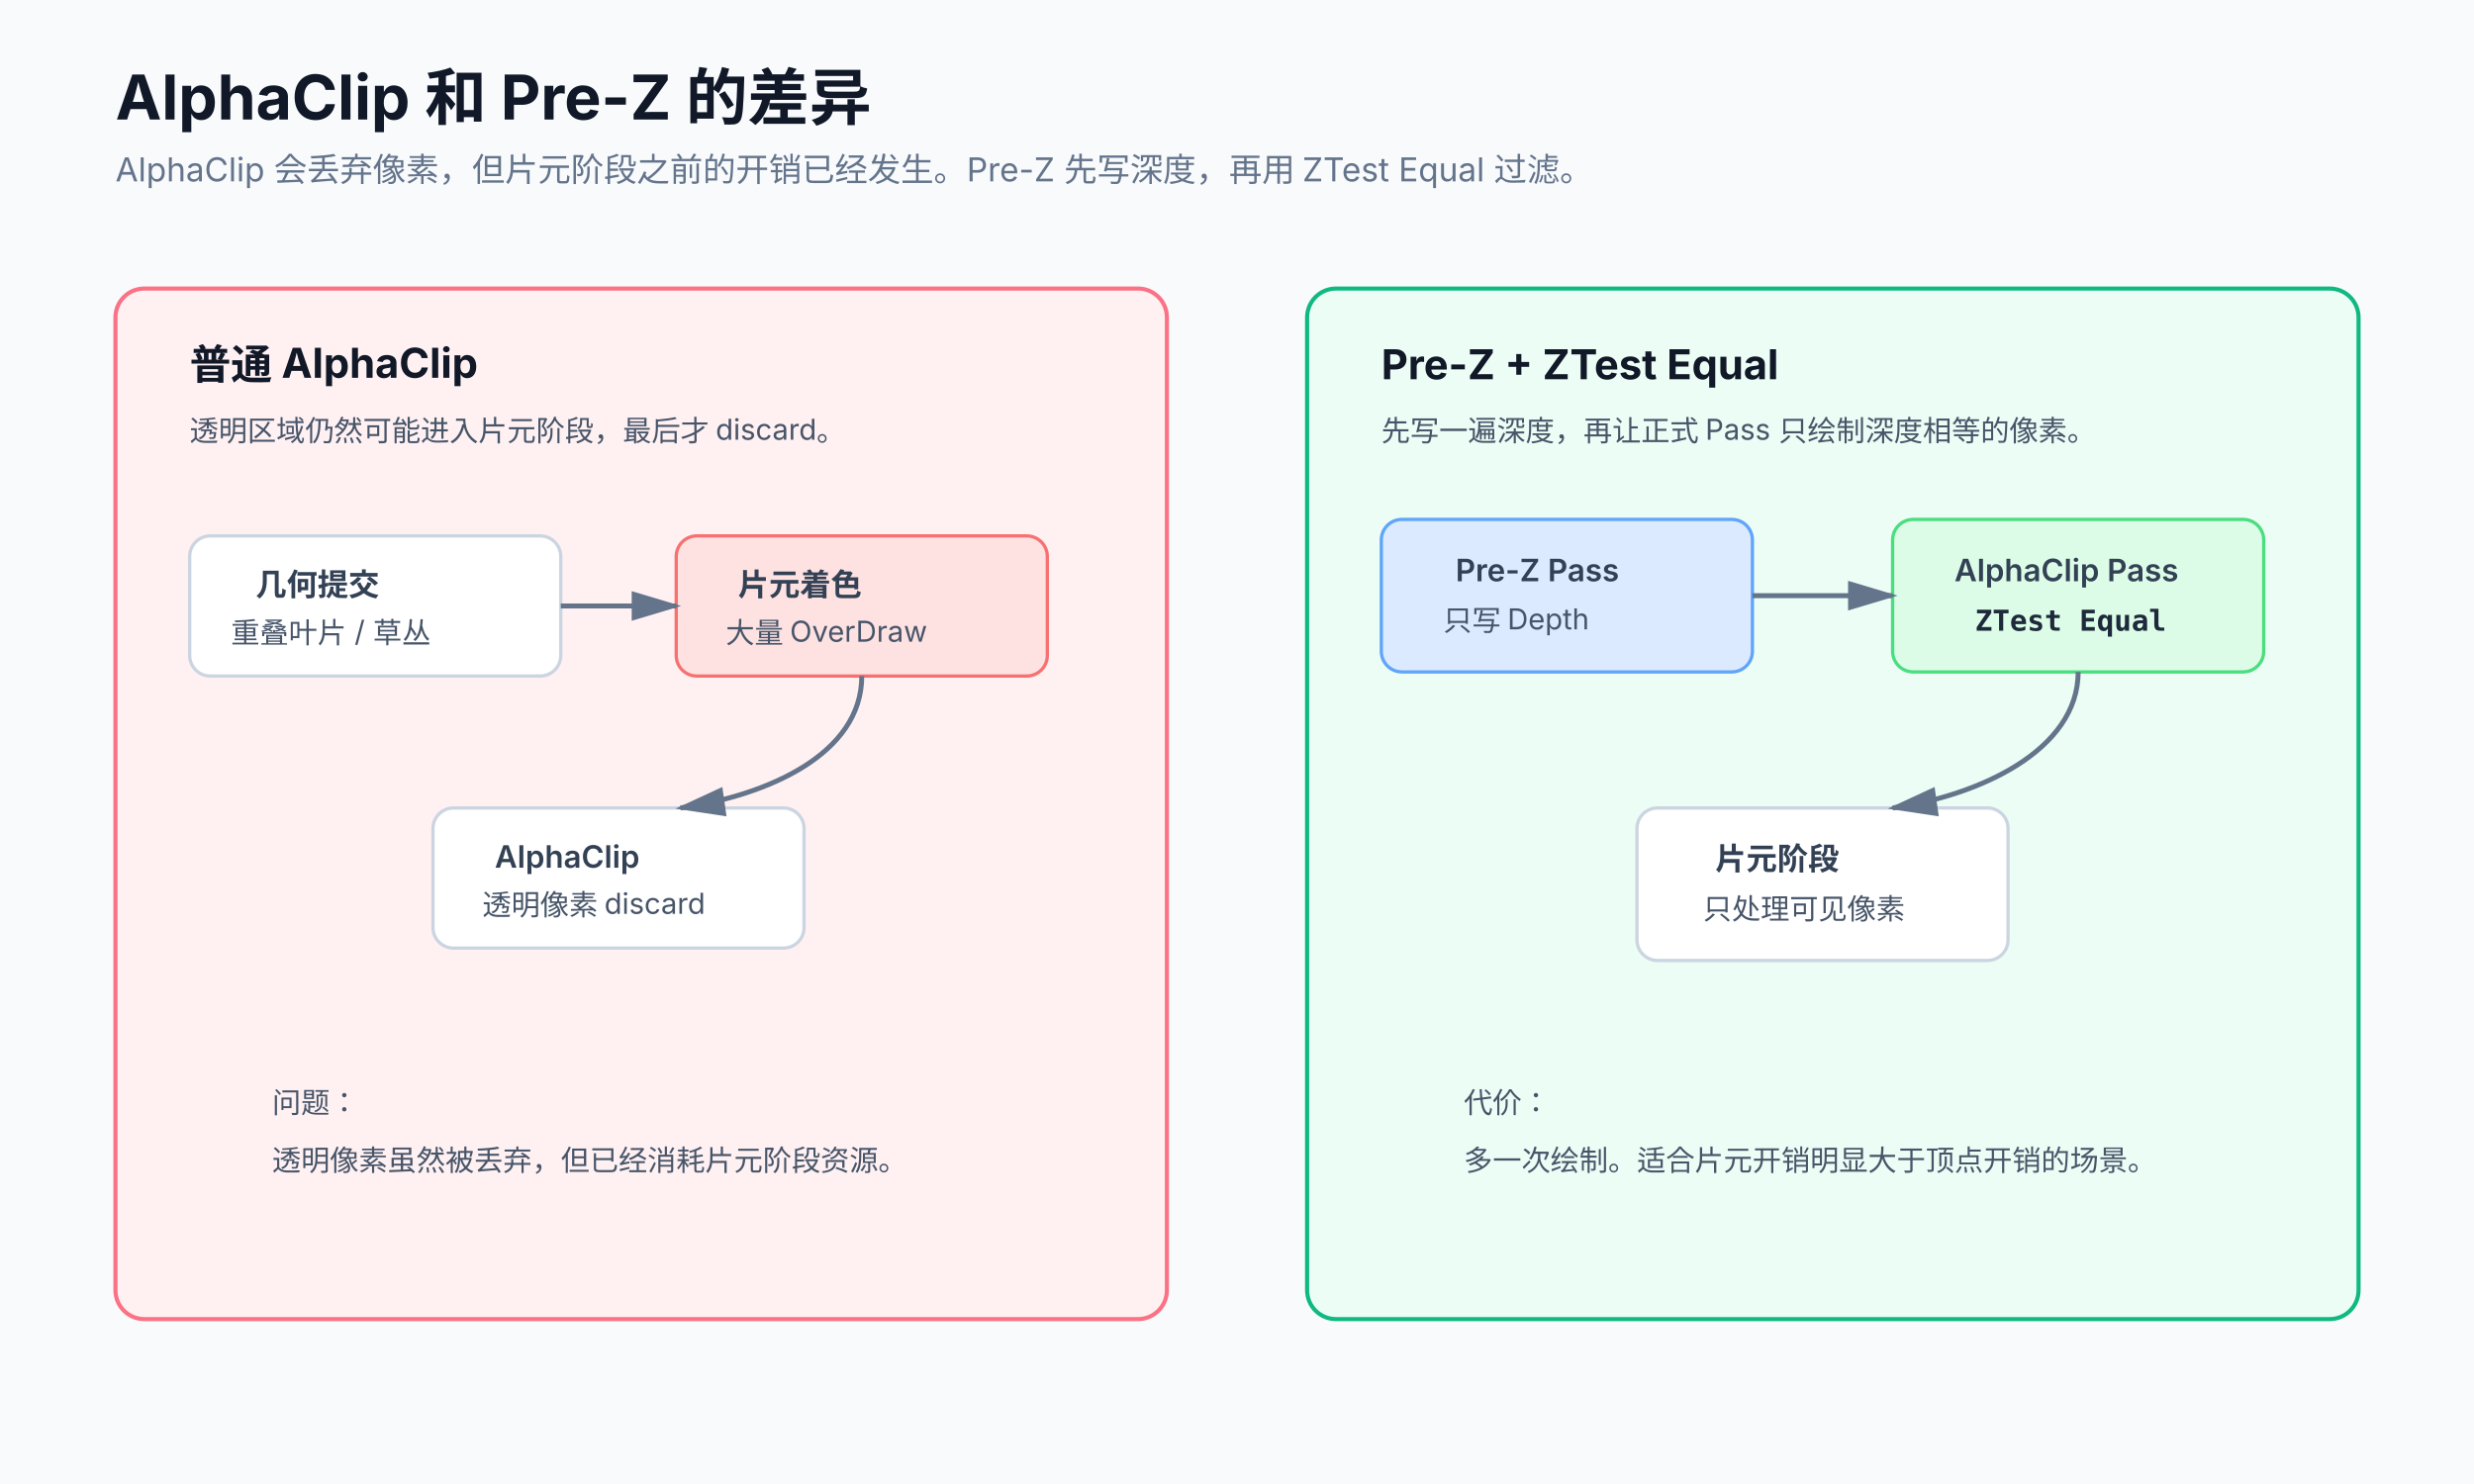
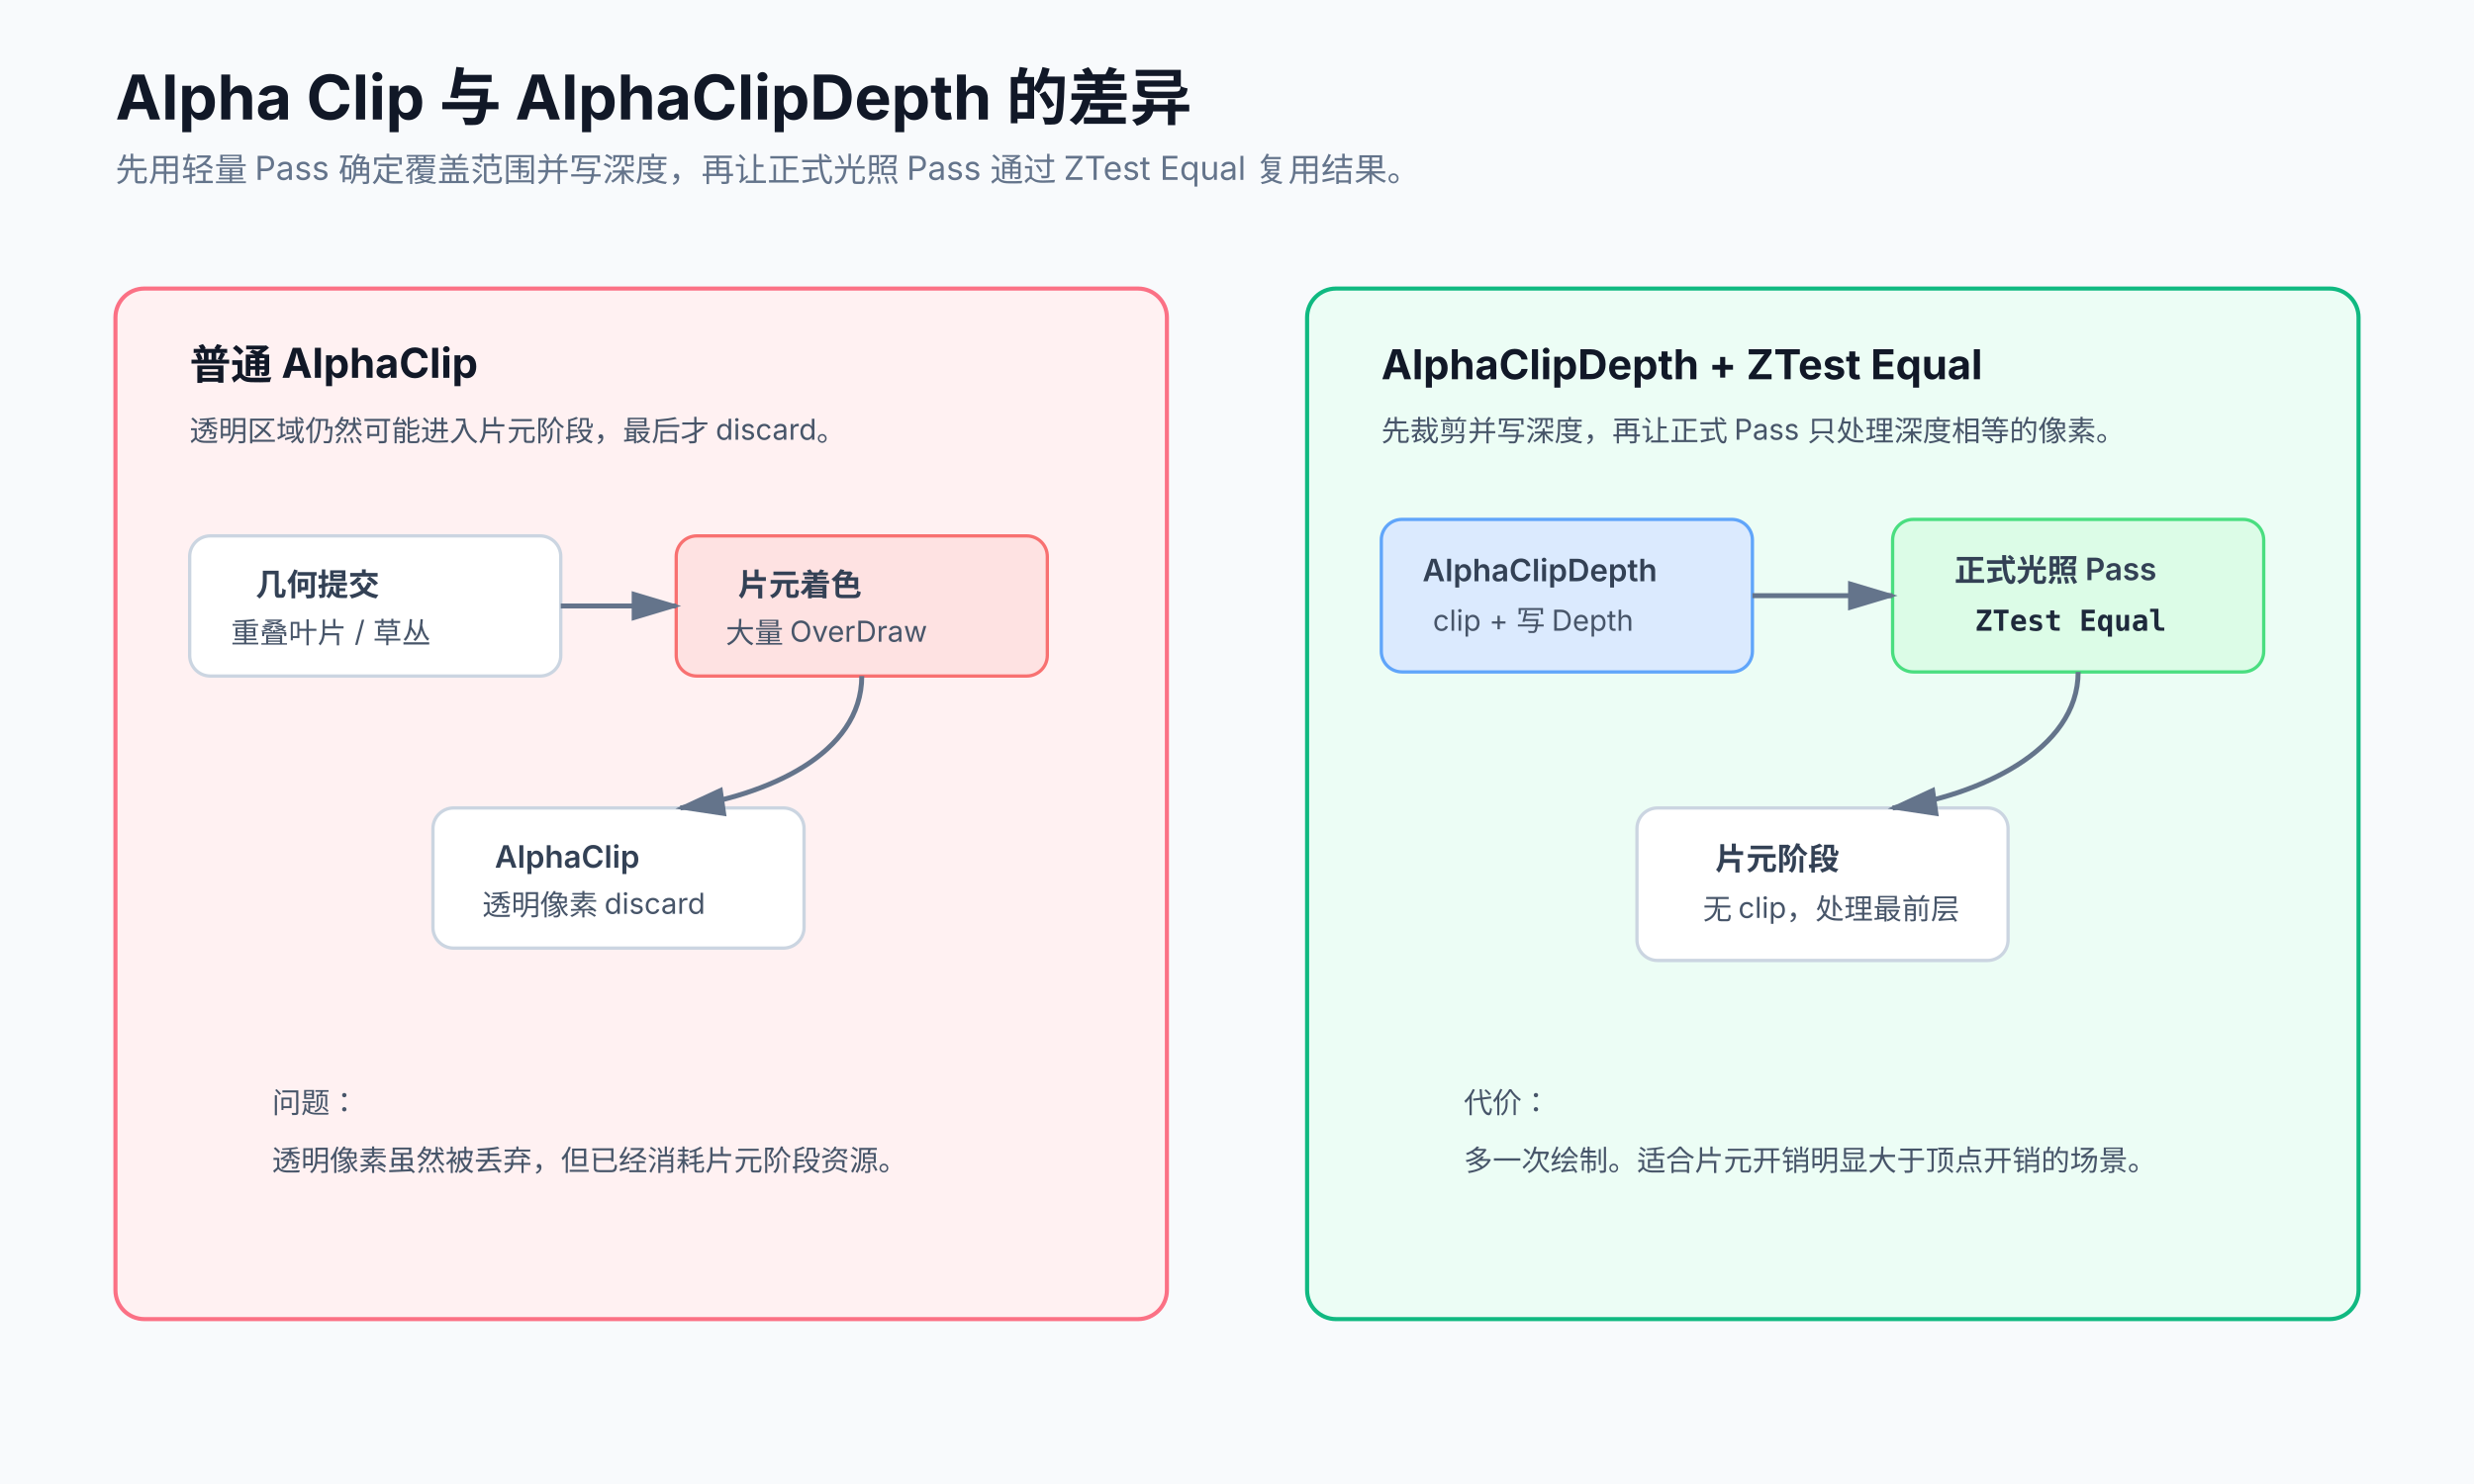
<svg xmlns="http://www.w3.org/2000/svg" width="1200" height="720" viewBox="0 0 1200 720" role="img" aria-labelledby="title desc">
  <defs>
    <style>
      .bg { fill: #f8fafc; }
      .title { font: 700 30px -apple-system, BlinkMacSystemFont, "Segoe UI", sans-serif; fill: #111827; }
      .subtitle { font: 400 16px -apple-system, BlinkMacSystemFont, "Segoe UI", sans-serif; fill: #64748b; }
      .panel { fill: #ffffff; stroke: #cbd5e1; stroke-width: 2; rx: 14; }
      .bad { fill: #fff1f2; stroke: #fb7185; }
      .good { fill: #ecfdf5; stroke: #10b981; }
      .box { fill: #ffffff; stroke: #cbd5e1; stroke-width: 1.6; rx: 10; }
      .depth { fill: #dbeafe; stroke: #60a5fa; }
      .frag { fill: #fee2e2; stroke: #f87171; }
      .pass { fill: #dcfce7; stroke: #4ade80; }
      .label { font: 700 20px -apple-system, BlinkMacSystemFont, "Segoe UI", sans-serif; fill: #111827; }
      .small { font: 600 15px -apple-system, BlinkMacSystemFont, "Segoe UI", sans-serif; fill: #334155; }
      .text { font: 400 14px -apple-system, BlinkMacSystemFont, "Segoe UI", sans-serif; fill: #475569; }
      .mono { font: 600 14px "SFMono-Regular", Consolas, monospace; fill: #1e293b; }
      .arrow { stroke: #64748b; stroke-width: 2.4; fill: none; marker-end: url(#arrow); }
    </style>
    <marker id="arrow" markerWidth="10" markerHeight="10" refX="9" refY="3" orient="auto" markerUnits="strokeWidth">
      <path d="M0,0 L10,3 L0,6 Z" fill="#64748b" />
    </marker>
  </defs>
  <rect class="bg" width="1200" height="720" />
-   <text class="title" x="56" y="58">AlphaClip 和 Pre-Z 的差异</text>
-   <text class="subtitle" x="56" y="88">AlphaClip 会丢弃像素，但片元阶段之前的开销已经发生。Pre-Z 先写深度，再用 ZTest Equal 过滤。</text>
+   <text class="title" x="56" y="58">Alpha Clip 与 AlphaClipDepth 的差异</text>
+   <text class="subtitle" x="56" y="88">先用轻量 Pass 确定覆盖范围并写深度，再让正式光照 Pass 通过 ZTest Equal 复用结果。</text>
  <rect class="panel bad" x="56" y="140" width="510" height="500" />
  <text class="label" x="92" y="184">普通 AlphaClip</text>
  <text class="text" x="92" y="214">透明区域仍然可能进入片元阶段，最后才 discard。</text>
  <rect class="box" x="92" y="260" width="180" height="68" />
  <text class="small" x="124" y="289">几何提交</text>
  <text class="text" x="112" y="312">重叠叶片 / 草丛</text>
  <rect class="box frag" x="328" y="260" width="180" height="68" />
  <text class="small" x="358" y="289">片元着色</text>
  <text class="text" x="352" y="312">大量 OverDraw</text>
  <rect class="box" x="210" y="392" width="180" height="68" />
  <text class="small" x="240" y="421">AlphaClip</text>
  <text class="text" x="234" y="444">透明像素 discard</text>
  <path class="arrow" d="M272 294 L328 294" />
  <path class="arrow" d="M418 328 C418 366 372 386 330 392" />
  <text class="text" x="132" y="540">问题：</text>
  <text class="text" x="132" y="568">透明像素虽然被丢弃，但已经消耗片元阶段资源。</text>
  <rect class="panel good" x="634" y="140" width="510" height="500" />
-   <text class="label" x="670" y="184">Pre-Z + ZTest Equal</text>
-   <text class="text" x="670" y="214">先写一遍深度，再让正式 Pass 只绘制深度相等的像素。</text>
+   <text class="label" x="670" y="184">AlphaClipDepth + ZTest Equal</text>
+   <text class="text" x="670" y="214">先裁剪并写深度，再让正式 Pass 只处理深度相等的像素。</text>
  <rect class="box depth" x="670" y="252" width="180" height="74" />
-   <text class="small" x="706" y="282">Pre-Z Pass</text>
-   <text class="text" x="700" y="306">只写 Depth</text>
+   <text class="small" x="690" y="282">AlphaClipDepth</text>
+   <text class="text" x="695" y="306">clip + 写 Depth</text>
  <rect class="box pass" x="918" y="252" width="180" height="74" />
-   <text class="small" x="948" y="282">AlphaClip Pass</text>
+   <text class="small" x="948" y="282">正式光照 Pass</text>
  <text class="mono" x="958" y="306">ZTest Equal</text>
  <rect class="box" x="794" y="392" width="180" height="74" />
  <text class="small" x="832" y="422">片元阶段</text>
-   <text class="text" x="826" y="446">只处理可见像素</text>
+   <text class="text" x="826" y="446">无 clip，处理最前层</text>
  <path class="arrow" d="M850 289 L918 289" />
  <path class="arrow" d="M1008 326 C1008 364 960 386 918 392" />
  <text class="text" x="710" y="540">代价：</text>
  <text class="text" x="710" y="568">多一次绘制。适合片元开销明显大于顶点开销的场景。</text>
</svg>
